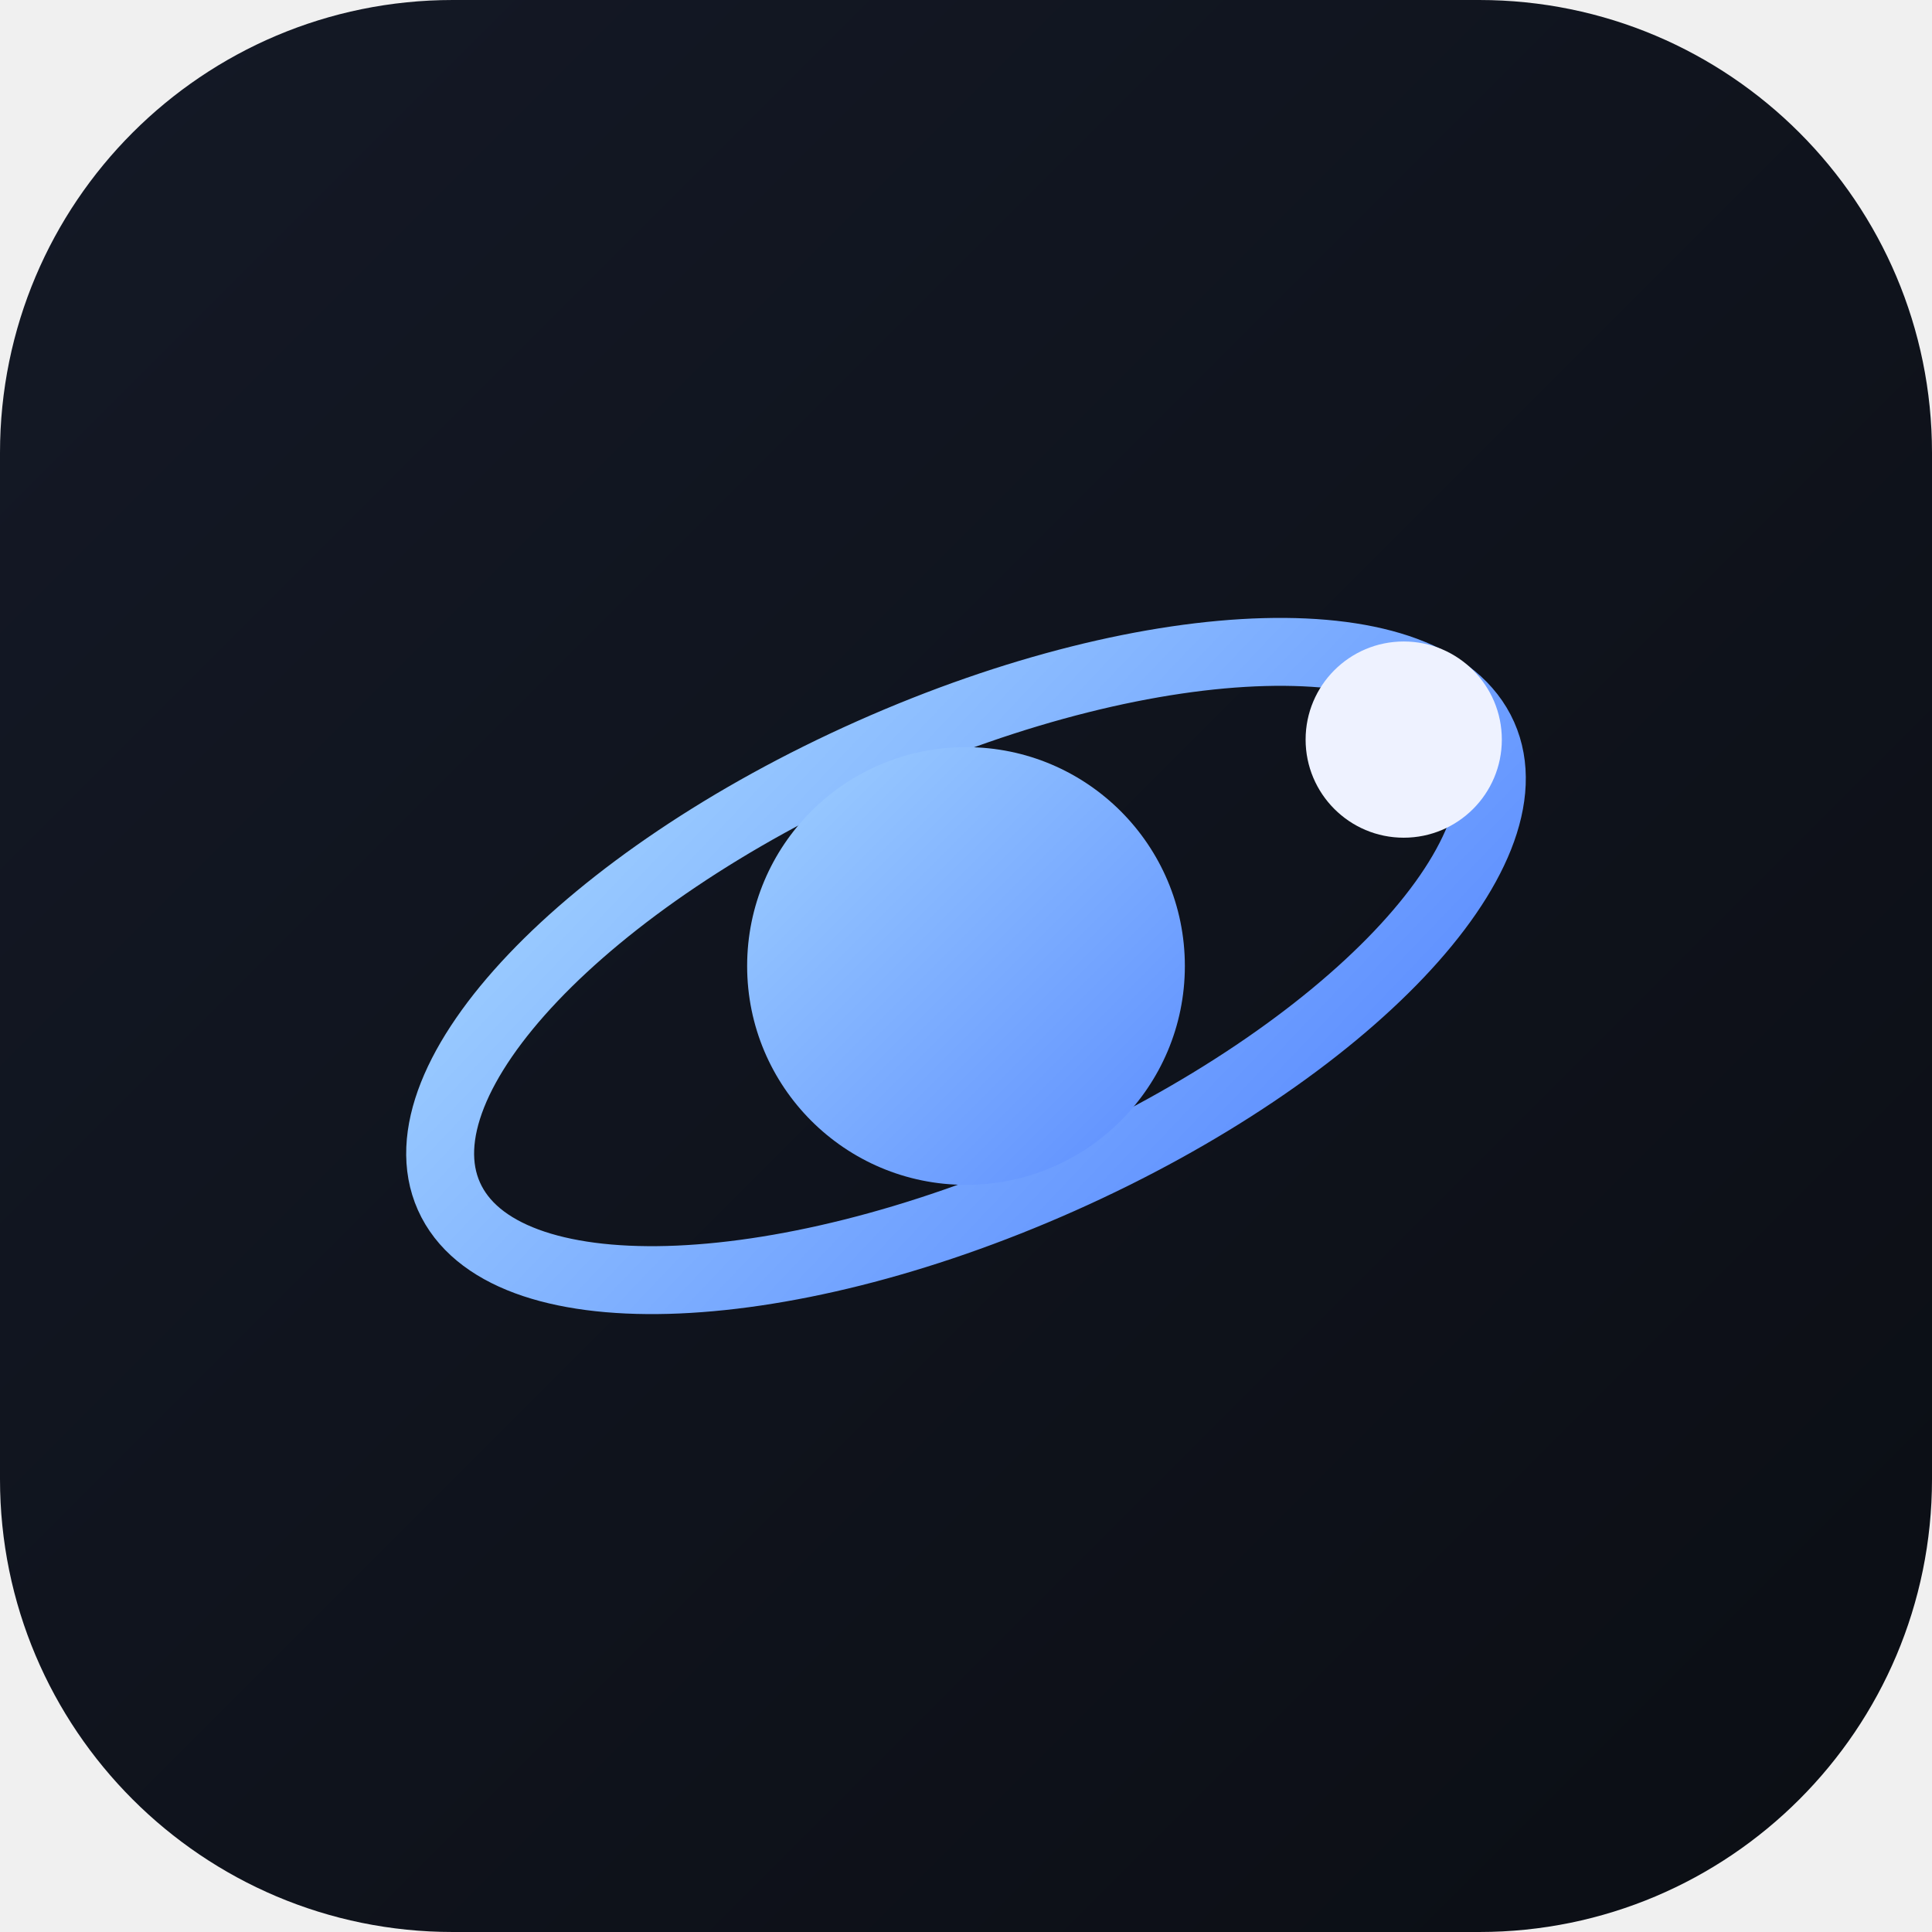
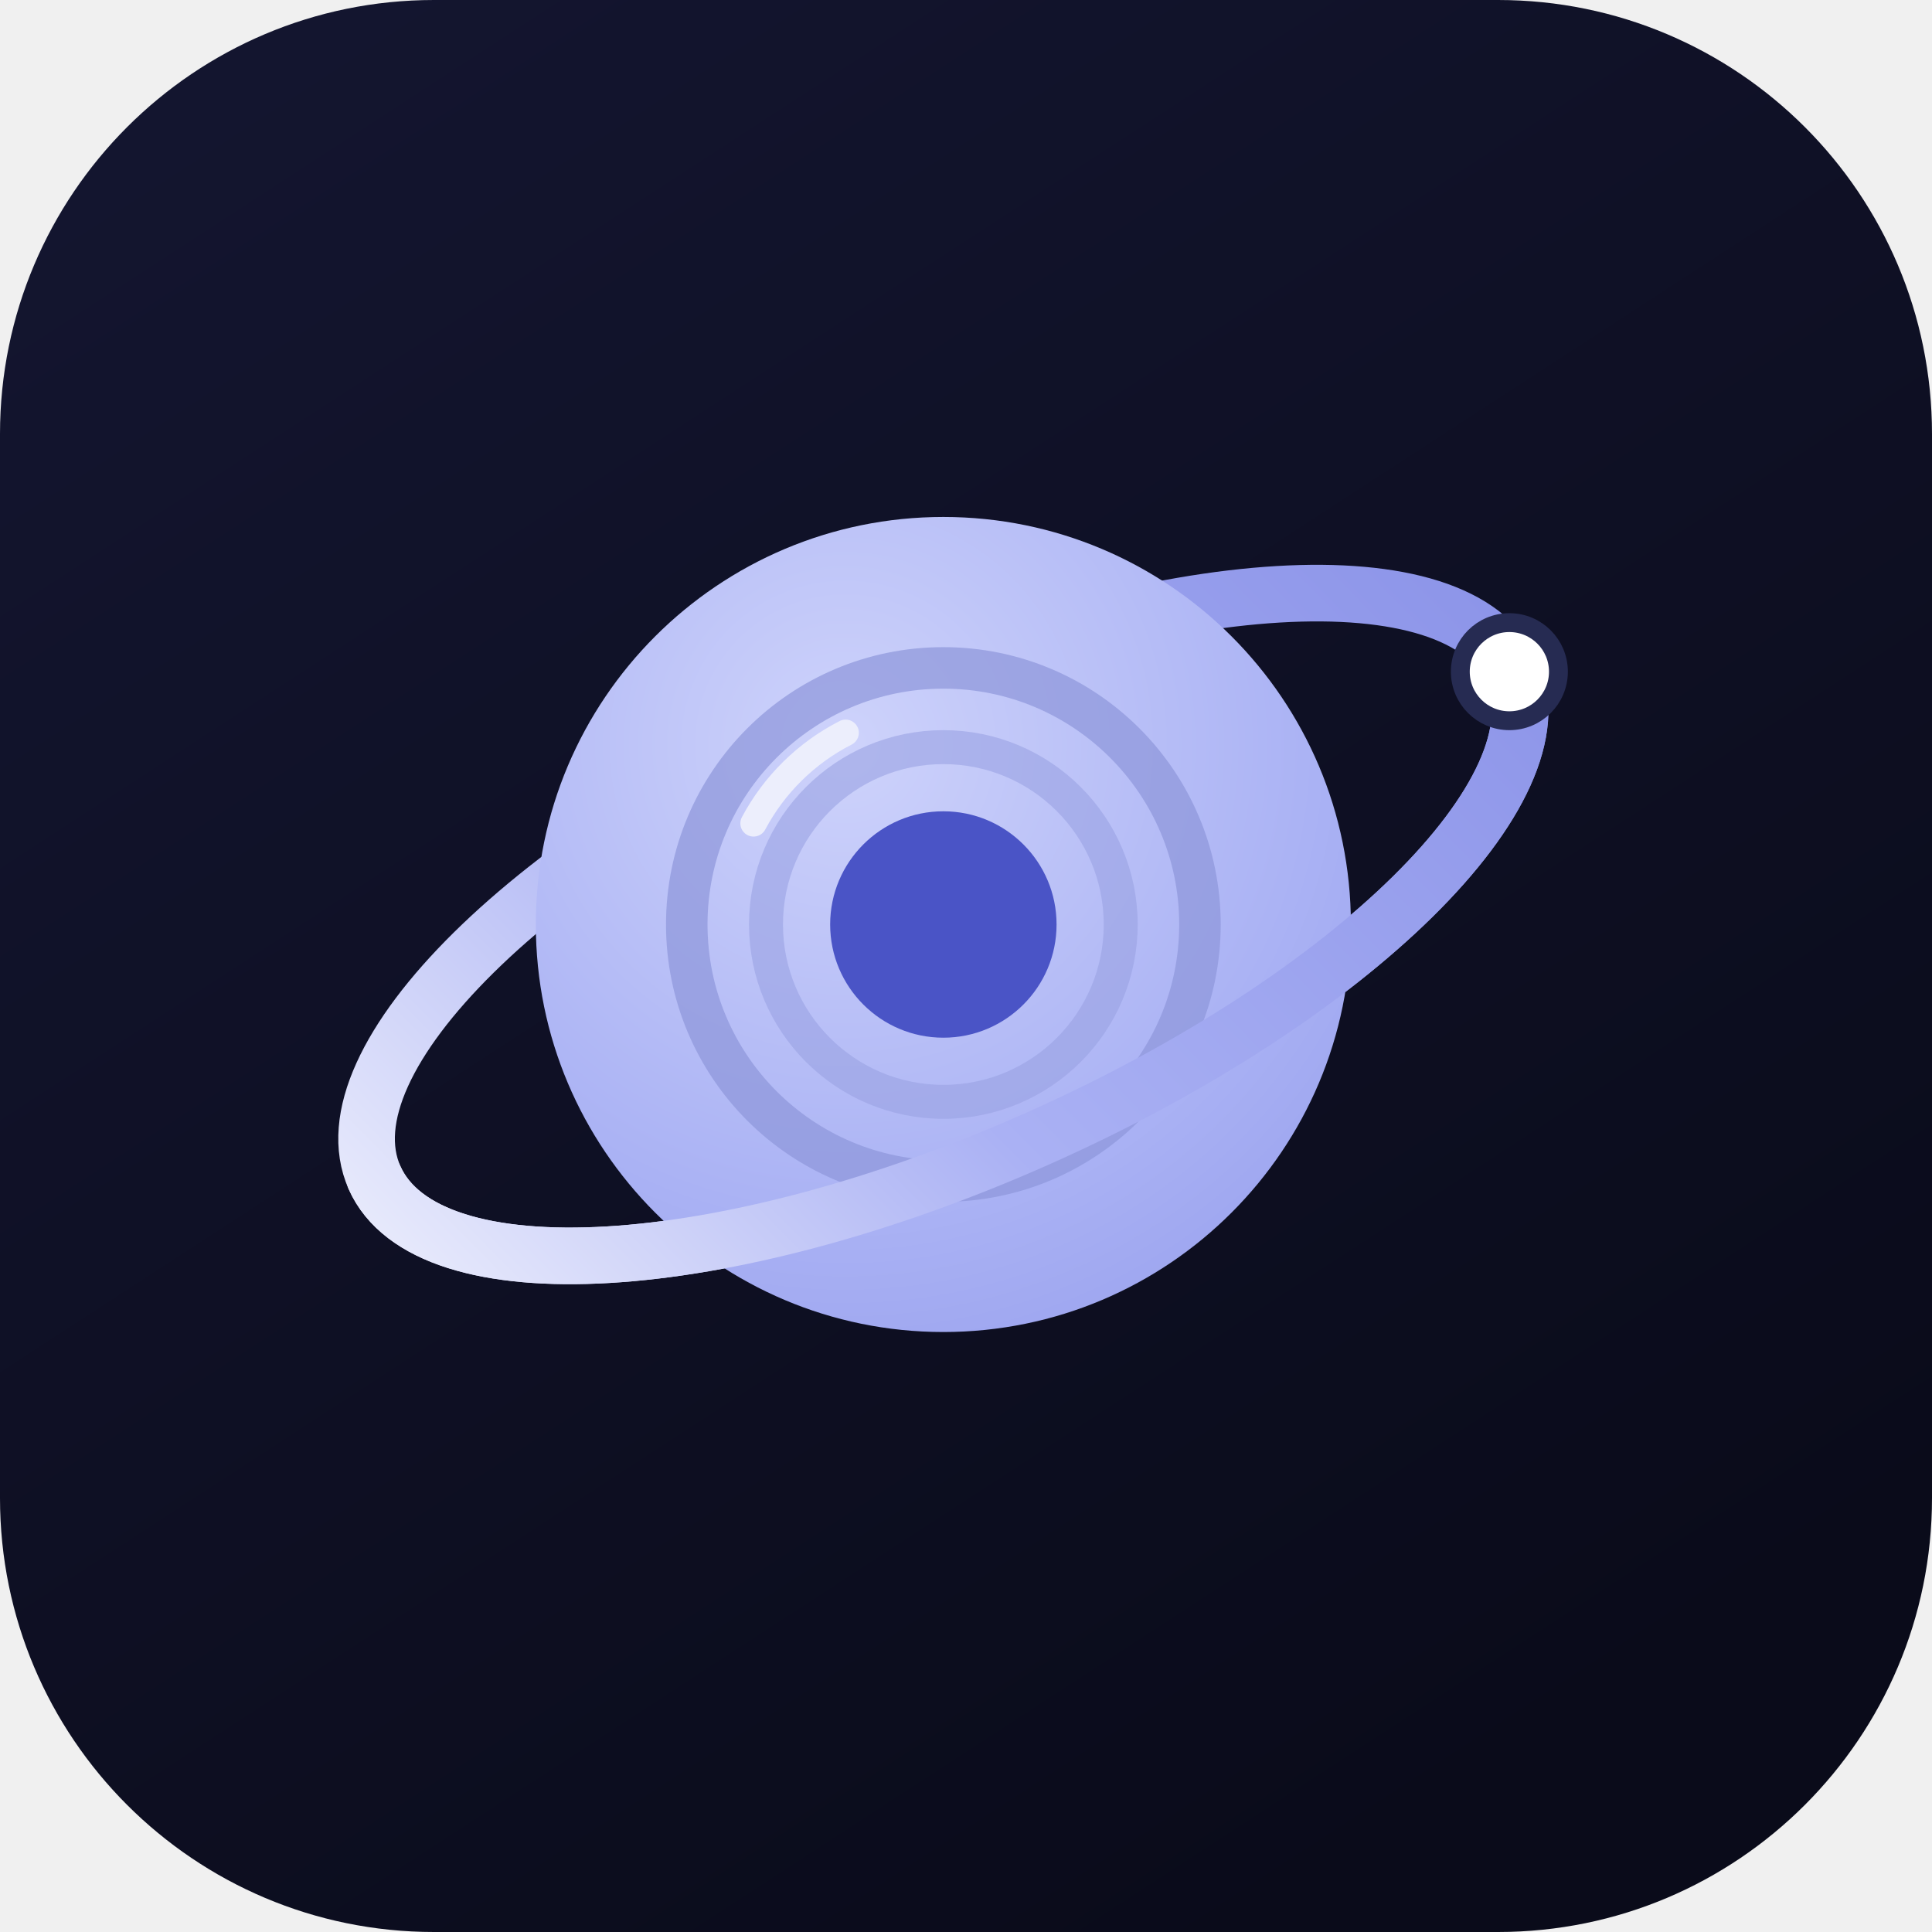
<svg xmlns="http://www.w3.org/2000/svg" viewBox="0 0 512 512">
  <defs>
-     <linearGradient id="bg" x1="0" y1="0" x2="1" y2="1">
-       <stop offset="0" stop-color="#141926" />
-       <stop offset="1" stop-color="#0b0e14" />
+     <linearGradient id="bg" x1="0" y1="0" x2="0.65" y2="1">
+       <stop offset="0" stop-color="#141631" />
+       <stop offset="1" stop-color="#0a0b1a" />
    </linearGradient>
-     <linearGradient id="ring" x1="0" y1="0" x2="1" y2="1">
-       <stop offset="0" stop-color="#9fd0ff" />
-       <stop offset="1" stop-color="#5b8cff" />
+     <radialGradient id="planet" cx="0.38" cy="0.28" r="1.05">
+       <stop offset="0" stop-color="#ced3fb" />
+       <stop offset="0.55" stop-color="#aab2f4" />
+       <stop offset="1" stop-color="#8d95ea" />
+     </radialGradient>
+     <linearGradient id="ring" gradientUnits="userSpaceOnUse" x1="85" y1="307" x2="415" y2="183">
+       <stop offset="0" stop-color="#eceefc" />
+       <stop offset="0.42" stop-color="#aab1f4" />
+       <stop offset="1" stop-color="#8b93e8" />
    </linearGradient>
  </defs>
-   <rect width="512" height="512" rx="120" fill="url(#bg)" />
-   <ellipse cx="256" cy="256" rx="150" ry="62" fill="none" stroke="url(#ring)" stroke-width="18" transform="rotate(-24 256 256)" />
-   <circle cx="256" cy="256" r="58" fill="url(#ring)" />
-   <circle cx="372" cy="196" r="26" fill="#eef2ff" />
+   <rect width="512" height="512" rx="115" fill="url(#bg)" />
+   <g transform="rotate(-24 250 245)">
+     <ellipse cx="250" cy="245" rx="165" ry="62" fill="none" stroke="url(#ring)" stroke-width="15" />
+   </g>
+   <circle cx="250" cy="245" r="108" fill="url(#planet)" />
+   <circle cx="250" cy="245" r="68" fill="none" stroke="#8e96da" stroke-opacity="0.7" stroke-width="11" />
+   <circle cx="250" cy="245" r="47" fill="none" stroke="#9aa2e3" stroke-opacity="0.6" stroke-width="9" />
+   <circle cx="250" cy="245" r="30" fill="#4a54c6" />
+   <path d="M 199.7 218.2 A 57 57 0 0 1 224.1 194.2" fill="none" stroke="#eceefc" stroke-width="7" stroke-linecap="round" />
+   <g transform="rotate(-24 250 245)">
+     <path d="M 85 245 A 165 62 0 0 0 415 245" fill="none" stroke="url(#ring)" stroke-width="15" stroke-linecap="round" />
+   </g>
+   <circle cx="400" cy="178" r="13" fill="#ffffff" stroke="#262b52" stroke-width="5" />
</svg>
